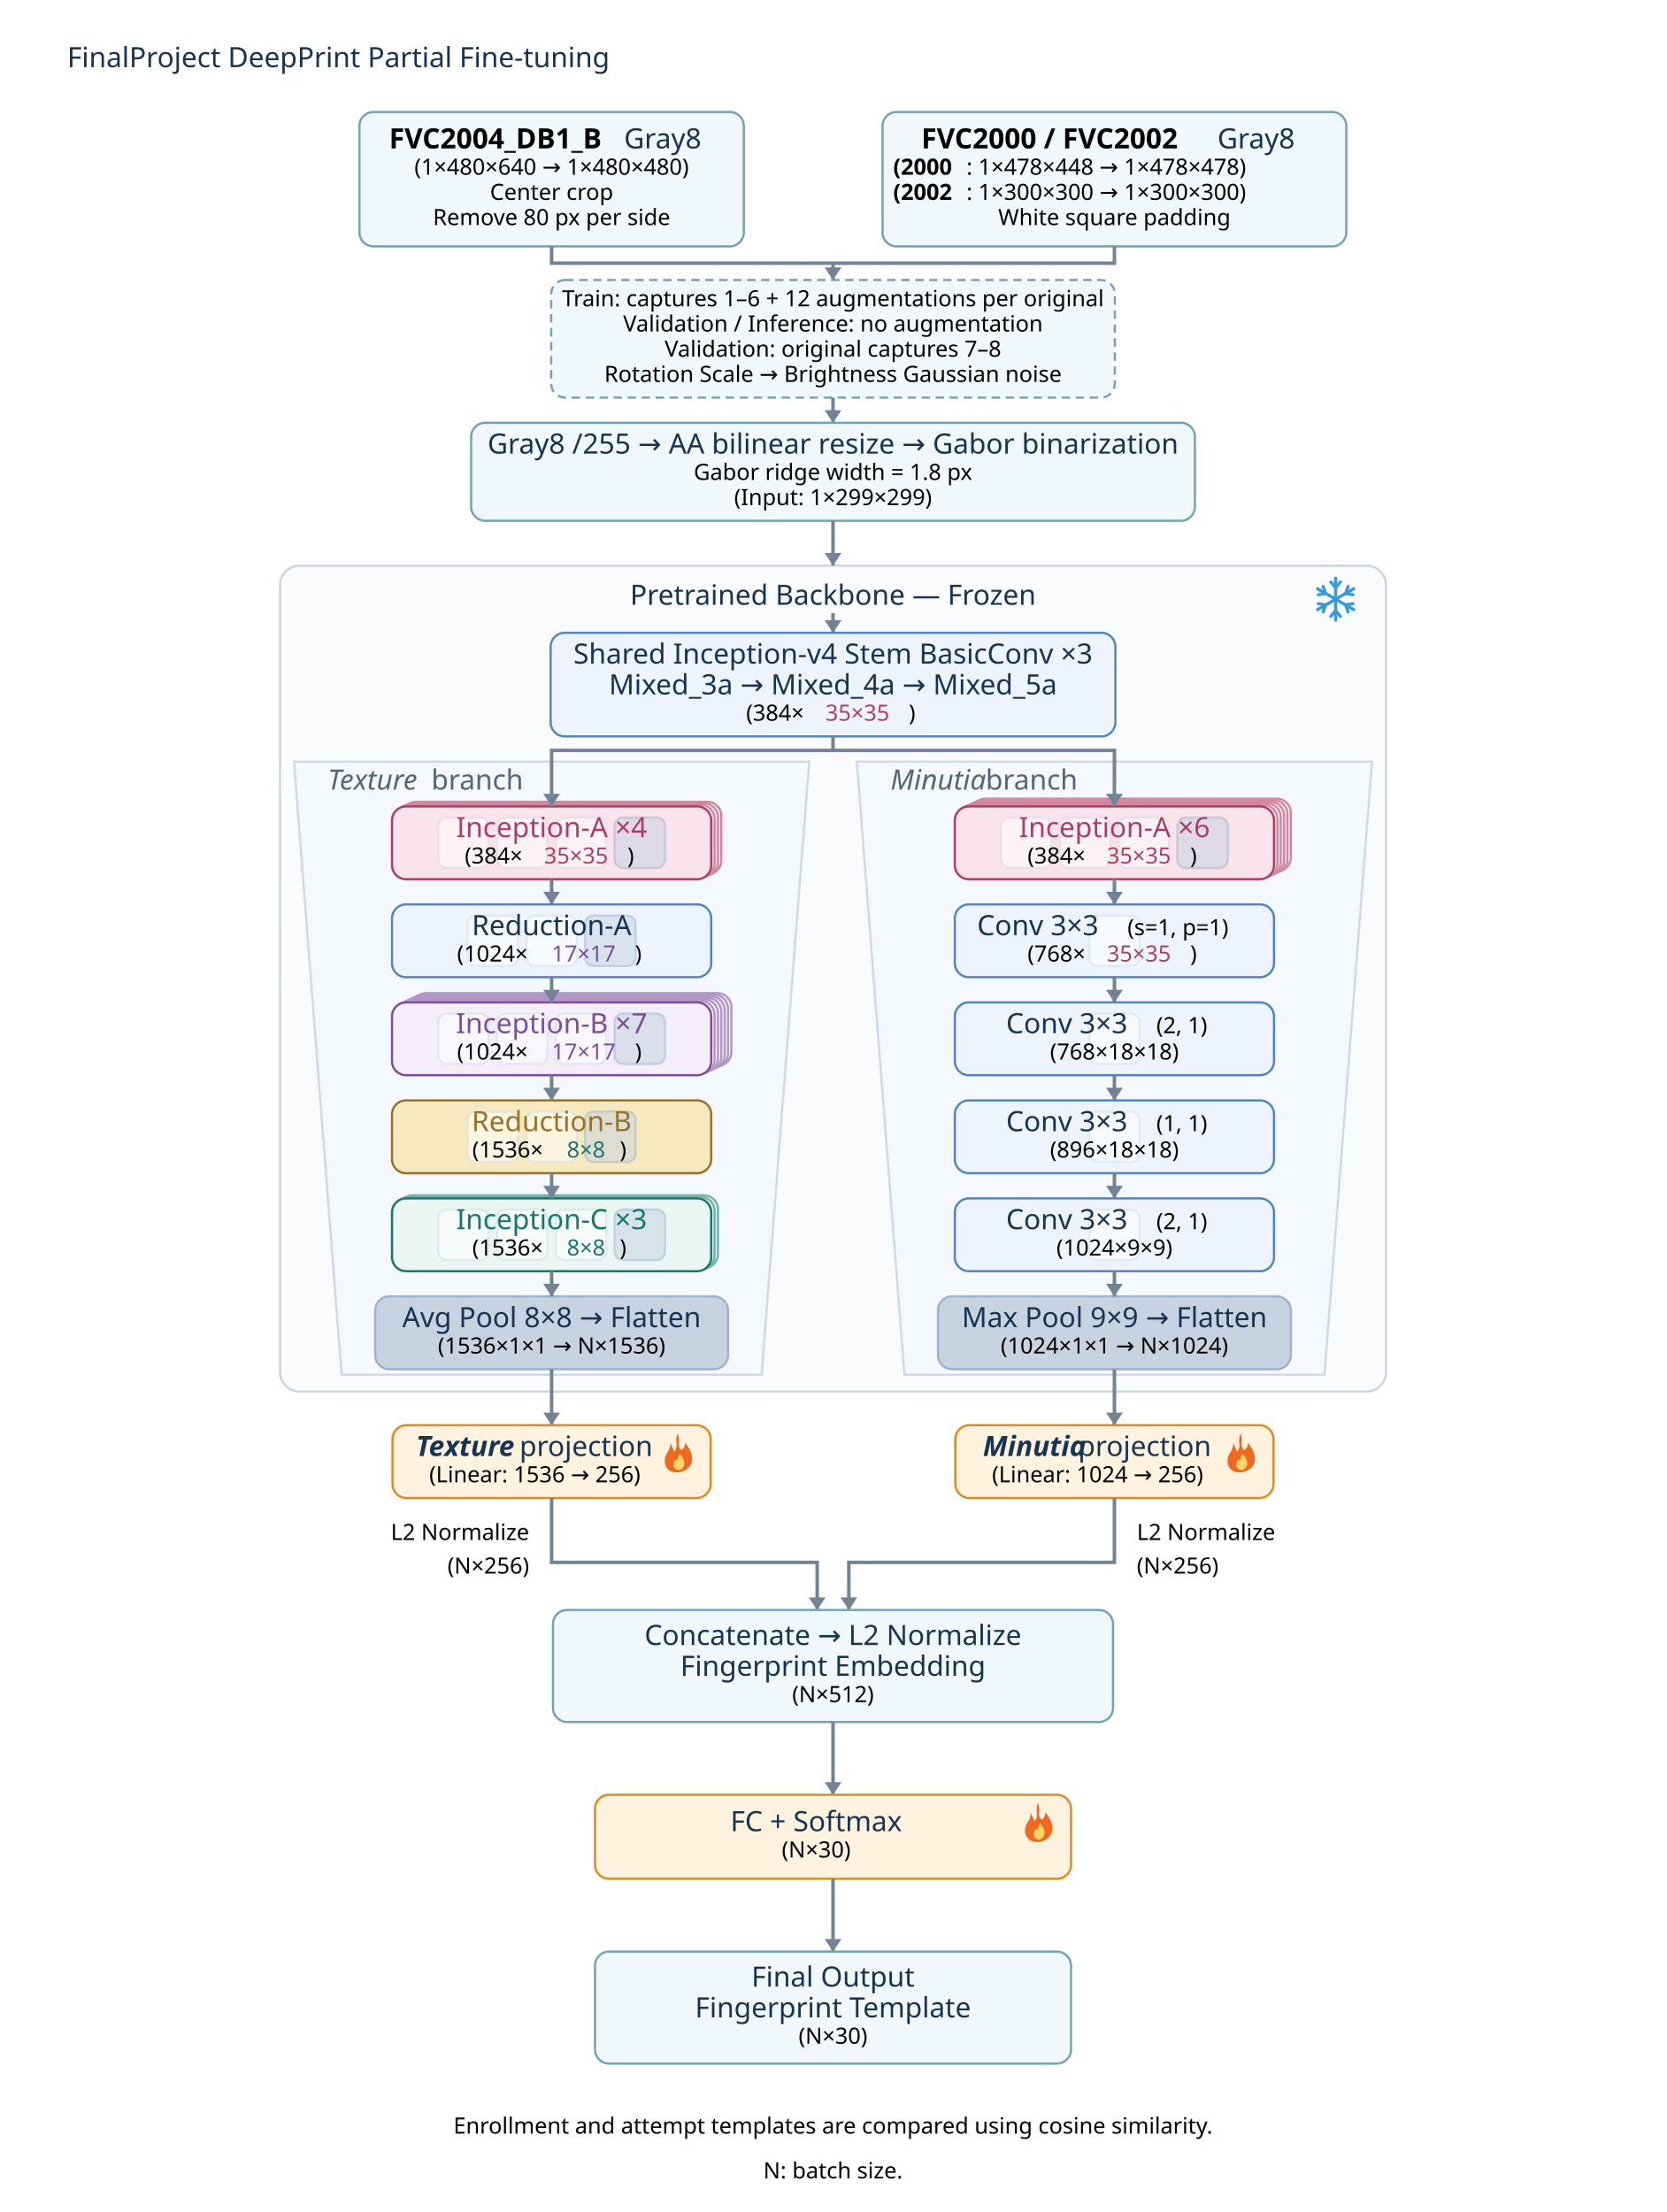
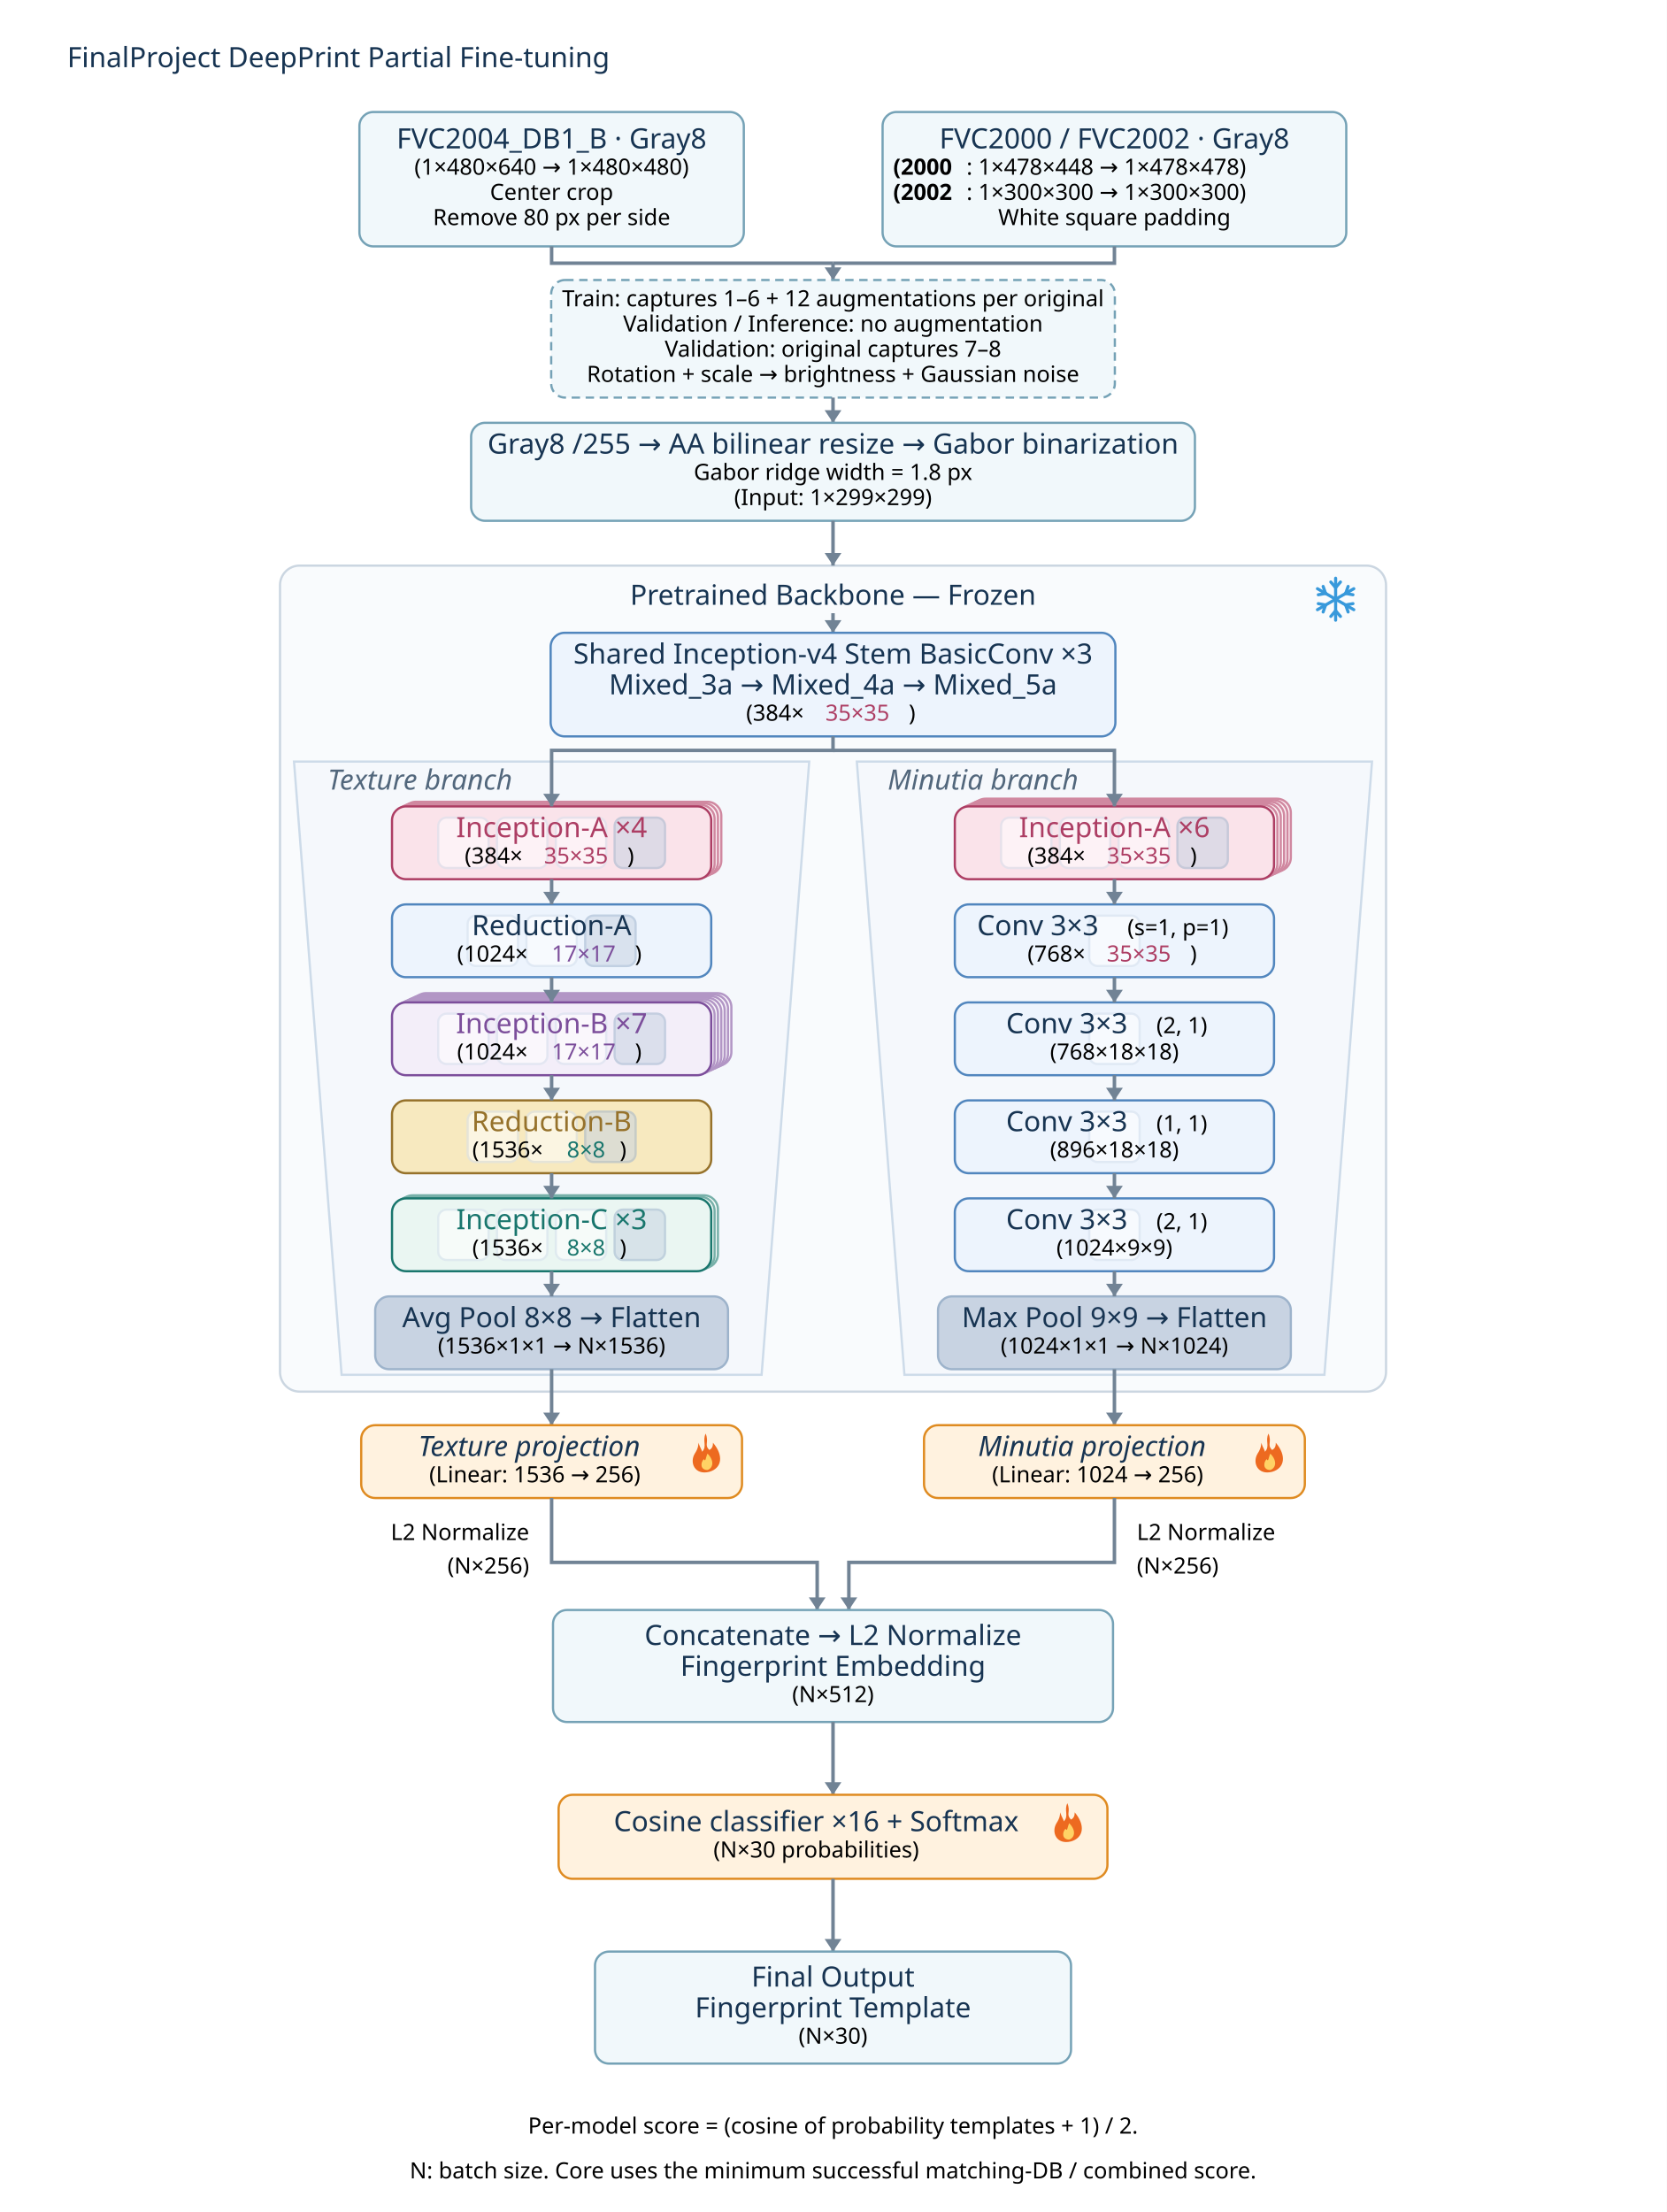
<svg xmlns="http://www.w3.org/2000/svg" width="595.276pt" height="790pt" viewBox="0 0 595.276 790">
  <rect width="100%" height="100%" fill="white" />
  <text x="24" y="24.0" font-family="AppleGothic" font-size="10" fill="#173452" text-anchor="start">FinalProject DeepPrint Partial Fine-tuning</text>
  <rect x="128.36" y="40.0" width="137.28" height="48.0" rx="5" fill="#f1f8fb" stroke="#75a2b6" stroke-width="0.8" />
-   <text x="138.955" y="53.0" font-family="AppleGothic" font-size="10" font-weight="bold" fill="#000000" text-anchor="start">FVC2004_DB1_B</text>
-   <text x="222.865" y="53.0" font-family="AppleGothic" font-size="10" fill="#173452" text-anchor="start"> Gray8</text>
+   <text x="197" y="53.0" font-family="AppleGothic" font-size="10" fill="#173452" text-anchor="middle">FVC2004_DB1_B · Gray8</text>
  <text x="197" y="62.4" font-family="AppleGothic" font-size="8" fill="#000000" text-anchor="middle">(1×480×640 → 1×480×480)</text>
  <text x="197" y="71.4" font-family="AppleGothic" font-size="8" fill="#000000" text-anchor="middle">Center crop</text>
  <text x="197" y="80.4" font-family="AppleGothic" font-size="8" fill="#000000" text-anchor="middle">Remove 80 px per side</text>
  <rect x="315.2" y="40.0" width="165.6" height="48.0" rx="5" fill="#f1f8fb" stroke="#75a2b6" stroke-width="0.8" />
-   <text x="329.03" y="53.0" font-family="AppleGothic" font-size="10" font-weight="bold" fill="#000000" text-anchor="start">FVC2000 / FVC2002</text>
-   <text x="434.79" y="53.0" font-family="AppleGothic" font-size="10" fill="#173452" text-anchor="start"> Gray8</text>
+   <text x="398" y="53.0" font-family="AppleGothic" font-size="10" fill="#173452" text-anchor="middle">FVC2000 / FVC2002 · Gray8</text>
  <text x="319.0" y="62.4" font-family="AppleGothic" font-size="8" font-weight="bold" fill="#000000" text-anchor="start">(2000</text>
  <text x="345.16" y="62.4" font-family="AppleGothic" font-size="8" fill="#000000" text-anchor="start">: 1×478×448 → 1×478×478)</text>
  <text x="319.0" y="71.4" font-family="AppleGothic" font-size="8" font-weight="bold" fill="#000000" text-anchor="start">(2002</text>
  <text x="345.16" y="71.4" font-family="AppleGothic" font-size="8" fill="#000000" text-anchor="start">: 1×300×300 → 1×300×300)</text>
  <text x="398" y="80.4" font-family="AppleGothic" font-size="8" fill="#000000" text-anchor="middle">White square padding</text>
  <polyline points="197,88.0 197,94.0 297.5,94.0" fill="none" stroke="#718395" stroke-width="1.25" />
  <polyline points="398,88.0 398,94.0 297.5,94.0" fill="none" stroke="#718395" stroke-width="1.25" />
  <polyline points="297.5,94.0 297.5,100.0" fill="none" stroke="#718395" stroke-width="1.25" />
  <polygon class="arrow-head" points="297.5,100.0 294.5,95.5 300.5,95.5" fill="#718395" />
  <rect x="196.848" y="100.0" width="201.304" height="42.0" rx="5" fill="#f1f8fb" stroke="#75a2b6" stroke-width="0.8" stroke-dasharray="3 2" />
  <text x="297.5" y="109.4" font-family="AppleGothic" font-size="8" fill="#000000" text-anchor="middle">Train: captures 1–6 + 12 augmentations per original</text>
  <text x="297.5" y="118.4" font-family="AppleGothic" font-size="8" fill="#000000" text-anchor="middle">Validation / Inference: no augmentation</text>
  <text x="297.5" y="127.4" font-family="AppleGothic" font-size="8" fill="#000000" text-anchor="middle">Validation: original captures 7–8</text>
-   <text x="297.5" y="136.4" font-family="AppleGothic" font-size="8" fill="#000000" text-anchor="middle">Rotation Scale → Brightness Gaussian noise</text>
+   <text x="297.5" y="136.4" font-family="AppleGothic" font-size="8" fill="#000000" text-anchor="middle">Rotation + scale → brightness + Gaussian noise</text>
  <polyline points="297.5,142.0 297.5,151.0" fill="none" stroke="#718395" stroke-width="1.25" />
  <polygon class="arrow-head" points="297.5,151.0 294.5,146.5 300.5,146.5" fill="#718395" />
  <rect x="168.255" y="151.0" width="258.49" height="35.0" rx="5" fill="#f1f8fb" stroke="#75a2b6" stroke-width="0.8" />
  <text x="297.5" y="162.0" font-family="AppleGothic" font-size="10" fill="#173452" text-anchor="middle">Gray8 /255 → AA bilinear resize → Gabor binarization</text>
  <text x="297.5" y="171.4" font-family="AppleGothic" font-size="8" fill="#000000" text-anchor="middle">Gabor ridge width = 1.8 px</text>
  <text x="297.5" y="180.4" font-family="AppleGothic" font-size="8" fill="#000000" text-anchor="middle">(Input: 1×299×299)</text>
  <rect x="100" y="202.0" width="395" height="295.0" rx="7" fill="#f9fbfd" stroke="#cbd6e1" stroke-width="0.8" />
  <text x="297.5" y="216.0" font-family="AppleGothic" font-size="10" fill="#173452" text-anchor="middle">Pretrained Backbone — Frozen</text>
  <g id="frozen-backbone-icon" fill="none" stroke="#3899db" stroke-width="1.1" stroke-linecap="round">
    <line x1="477" y1="214.0" x2="483.495" y2="217.75" />
    <line x1="480.572" y1="216.062" x2="483.189" y2="215.581" />
    <line x1="480.572" y1="216.062" x2="481.464" y2="218.569" />
    <line x1="477" y1="214.0" x2="477.0" y2="221.5" />
    <line x1="477.0" y1="218.125" x2="478.725" y2="220.15" />
    <line x1="477.0" y1="218.125" x2="475.275" y2="220.15" />
    <line x1="477" y1="214.0" x2="470.505" y2="217.75" />
    <line x1="473.428" y1="216.062" x2="472.536" y2="218.569" />
    <line x1="473.428" y1="216.062" x2="470.811" y2="215.581" />
    <line x1="477" y1="214.0" x2="470.505" y2="210.25" />
    <line x1="473.428" y1="211.938" x2="470.811" y2="212.419" />
    <line x1="473.428" y1="211.938" x2="472.536" y2="209.431" />
    <line x1="477" y1="214.0" x2="477.0" y2="206.5" />
    <line x1="477.0" y1="209.875" x2="475.275" y2="207.85" />
    <line x1="477.0" y1="209.875" x2="478.725" y2="207.85" />
    <line x1="477" y1="214.0" x2="483.495" y2="210.25" />
    <line x1="480.572" y1="211.938" x2="481.464" y2="209.431" />
    <line x1="480.572" y1="211.938" x2="483.189" y2="212.419" />
  </g>
  <polyline points="297.5,186.0 297.5,202.0" fill="none" stroke="#718395" stroke-width="1.25" />
  <polygon class="arrow-head" points="297.5,202.0 294.5,197.5 300.5,197.5" fill="#718395" />
  <polyline points="297.5,219.0 297.5,226.0" fill="none" stroke="#718395" stroke-width="1.25" />
  <polygon class="arrow-head" points="297.5,226.0 294.5,221.5 300.5,221.5" fill="#718395" />
  <rect x="196.655" y="226.0" width="201.69" height="37.0" rx="5" fill="#edf4fd" stroke="#5186be" stroke-width="0.8" />
  <text x="297.5" y="237.0" font-family="AppleGothic" font-size="10" fill="#173452" text-anchor="middle">Shared Inception-v4 Stem  BasicConv ×3</text>
  <text x="297.5" y="248.0" font-family="AppleGothic" font-size="10" fill="#173452" text-anchor="middle">Mixed_3a → Mixed_4a → Mixed_5a</text>
  <text x="266.46" y="257.4" font-family="AppleGothic" font-size="8" fill="#000000" text-anchor="start">(384×</text>
  <text x="294.78" y="257.4" font-family="AppleGothic" font-size="8" fill="#ad3e64" text-anchor="start">35×35</text>
  <text x="324.54" y="257.4" font-family="AppleGothic" font-size="8" fill="#000000" text-anchor="start">)</text>
  <polygon id="texture-encoder-branch" points="105.0,272.0 289.0,272.0 272.0,491.0 122.0,491.0" fill="#f5f8fc" stroke="#cddbe9" stroke-width="0.8" />
  <polygon id="minutia-encoder-branch" points="306.0,272.0 490.0,272.0 473.0,491.0 323.0,491.0" fill="#f5f8fc" stroke="#cddbe9" stroke-width="0.8" />
-   <text x="117" y="282.0" font-family="AppleGothic" font-size="10" font-style="italic" fill="#52677c" text-anchor="start">Texture</text>
-   <text x="154.02" y="282.0" font-family="AppleGothic" font-size="10" fill="#52677c" text-anchor="start"> branch</text>
-   <text x="318" y="282.0" font-family="AppleGothic" font-size="10" font-style="italic" fill="#52677c" text-anchor="start">Minutia</text>
-   <text x="352.0" y="282.0" font-family="AppleGothic" font-size="10" fill="#52677c" text-anchor="start"> branch</text>
+   <text x="117" y="282.0" font-family="AppleGothic" font-size="10" fill="#52677c" text-anchor="start" font-style="italic">Texture branch</text>
+   <text x="317" y="282.0" font-family="AppleGothic" font-size="10" fill="#52677c" text-anchor="start" font-style="italic">Minutia branch</text>
  <g data-module="Inception-A" data-repeats="4" data-symbol="parallel-cells" data-cells="4">
    <rect x="143.6" y="286.35" width="114" height="26.0" rx="5" fill="#fdf2f6" stroke="#d088a0" stroke-width="0.8" />
    <rect x="142.4" y="286.9" width="114" height="26.0" rx="5" fill="#fdf2f6" stroke="#d088a0" stroke-width="0.8" />
    <rect x="141.2" y="287.45" width="114" height="26.0" rx="5" fill="#fdf2f6" stroke="#d088a0" stroke-width="0.8" />
    <rect x="140.0" y="288.0" width="114" height="26.0" rx="5" fill="#fae3ea" stroke="#ad3e64" stroke-width="0.8" />
    <rect x="156.5" y="292.0" width="18" height="18.0" rx="3" fill="#fdf2f6" stroke="#e6e1eb" stroke-width="0.8" />
    <rect x="177.5" y="292.0" width="18" height="18.0" rx="3" fill="#fdf2f6" stroke="#e6e1eb" stroke-width="0.8" />
    <rect x="198.5" y="292.0" width="18" height="18.0" rx="3" fill="#fdf2f6" stroke="#e6e1eb" stroke-width="0.8" />
    <rect x="219.5" y="292.0" width="18" height="18.0" rx="3" fill="#dedae6" stroke="#c7c9d9" stroke-width="0.8" />
    <text x="197" y="299.0" font-family="AppleGothic" font-size="10" fill="#ad3e64" text-anchor="middle">Inception-A ×4</text>
    <text x="165.96" y="308.4" font-family="AppleGothic" font-size="8" fill="#000000" text-anchor="start">(384×</text>
    <text x="194.28" y="308.4" font-family="AppleGothic" font-size="8" fill="#ad3e64" text-anchor="start">35×35</text>
    <text x="224.04" y="308.4" font-family="AppleGothic" font-size="8" fill="#000000" text-anchor="start">)</text>
  </g>
  <g data-module="Reduction-A" data-repeats="1" data-symbol="parallel-cells" data-cells="3">
    <rect x="140.0" y="323.0" width="114" height="26.0" rx="5" fill="#edf4fd" stroke="#5186be" stroke-width="0.8" />
    <rect x="167.0" y="327.0" width="18" height="18.0" rx="3" fill="#f7fafe" stroke="#e0e9f4" stroke-width="0.8" />
    <rect x="188.0" y="327.0" width="18" height="18.0" rx="3" fill="#f7fafe" stroke="#e0e9f4" stroke-width="0.8" />
    <rect x="209.0" y="327.0" width="18" height="18.0" rx="3" fill="#d9e2ee" stroke="#c1d0e2" stroke-width="0.8" />
    <text x="197" y="334.0" font-family="AppleGothic" font-size="10" fill="#173452" text-anchor="middle">Reduction-A</text>
    <text x="163.24" y="343.4" font-family="AppleGothic" font-size="8" fill="#000000" text-anchor="start">(1024×</text>
    <text x="197.0" y="343.4" font-family="AppleGothic" font-size="8" fill="#7c4e9b" text-anchor="start">17×17</text>
    <text x="226.76" y="343.4" font-family="AppleGothic" font-size="8" fill="#000000" text-anchor="start">)</text>
  </g>
  <g data-module="Inception-B" data-repeats="7" data-symbol="parallel-cells" data-cells="4">
    <rect x="147.2" y="354.7" width="114" height="26.0" rx="5" fill="#faf7fc" stroke="#b296c5" stroke-width="0.8" />
    <rect x="146.0" y="355.25" width="114" height="26.0" rx="5" fill="#faf7fc" stroke="#b296c5" stroke-width="0.8" />
    <rect x="144.8" y="355.8" width="114" height="26.0" rx="5" fill="#faf7fc" stroke="#b296c5" stroke-width="0.8" />
    <rect x="143.6" y="356.35" width="114" height="26.0" rx="5" fill="#faf7fc" stroke="#b296c5" stroke-width="0.8" />
    <rect x="142.4" y="356.9" width="114" height="26.0" rx="5" fill="#faf7fc" stroke="#b296c5" stroke-width="0.8" />
    <rect x="141.2" y="357.45" width="114" height="26.0" rx="5" fill="#faf7fc" stroke="#b296c5" stroke-width="0.8" />
    <rect x="140.0" y="358.0" width="114" height="26.0" rx="5" fill="#f3eef9" stroke="#7c4e9b" stroke-width="0.8" />
    <rect x="156.5" y="362.0" width="18" height="18.0" rx="3" fill="#faf7fc" stroke="#e3e6f2" stroke-width="0.8" />
    <rect x="177.5" y="362.0" width="18" height="18.0" rx="3" fill="#faf7fc" stroke="#e3e6f2" stroke-width="0.8" />
    <rect x="198.5" y="362.0" width="18" height="18.0" rx="3" fill="#faf7fc" stroke="#e3e6f2" stroke-width="0.8" />
    <rect x="219.5" y="362.0" width="18" height="18.0" rx="3" fill="#dbdfec" stroke="#c4cee0" stroke-width="0.8" />
    <text x="197" y="369.0" font-family="AppleGothic" font-size="10" fill="#7c4e9b" text-anchor="middle">Inception-B ×7</text>
    <text x="163.24" y="378.4" font-family="AppleGothic" font-size="8" fill="#000000" text-anchor="start">(1024×</text>
    <text x="197.0" y="378.4" font-family="AppleGothic" font-size="8" fill="#7c4e9b" text-anchor="start">17×17</text>
    <text x="226.76" y="378.4" font-family="AppleGothic" font-size="8" fill="#000000" text-anchor="start">)</text>
  </g>
  <g data-module="Reduction-B" data-repeats="1" data-symbol="parallel-cells" data-cells="3">
    <rect x="140.0" y="393.0" width="114" height="26.0" rx="5" fill="#f7e9bf" stroke="#96722b" stroke-width="0.8" />
    <rect x="167.0" y="397.0" width="18" height="18.0" rx="3" fill="#fbf5e2" stroke="#e5e4d8" stroke-width="0.8" />
    <rect x="188.0" y="397.0" width="18" height="18.0" rx="3" fill="#fbf5e2" stroke="#e5e4d8" stroke-width="0.8" />
    <rect x="209.0" y="397.0" width="18" height="18.0" rx="3" fill="#ddddd2" stroke="#c6cbc6" stroke-width="0.8" />
    <text x="197" y="404.0" font-family="AppleGothic" font-size="10" fill="#96722b" text-anchor="middle">Reduction-B</text>
    <text x="168.68" y="413.4" font-family="AppleGothic" font-size="8" fill="#000000" text-anchor="start">(1536×</text>
    <text x="202.44" y="413.4" font-family="AppleGothic" font-size="8" fill="#19766d" text-anchor="start">8×8</text>
    <text x="221.32" y="413.4" font-family="AppleGothic" font-size="8" fill="#000000" text-anchor="start">)</text>
  </g>
  <g data-module="Inception-C" data-repeats="3" data-symbol="parallel-cells" data-cells="4">
    <rect x="142.4" y="426.9" width="114" height="26.0" rx="5" fill="#f6fbf9" stroke="#77b0a9" stroke-width="0.8" />
    <rect x="141.2" y="427.45" width="114" height="26.0" rx="5" fill="#f6fbf9" stroke="#77b0a9" stroke-width="0.8" />
    <rect x="140.0" y="428.0" width="114" height="26.0" rx="5" fill="#eaf6f2" stroke="#19766d" stroke-width="0.8" />
    <rect x="156.5" y="432.0" width="18" height="18.0" rx="3" fill="#f6fbf9" stroke="#dfeaef" stroke-width="0.8" />
    <rect x="177.5" y="432.0" width="18" height="18.0" rx="3" fill="#f6fbf9" stroke="#dfeaef" stroke-width="0.8" />
    <rect x="198.5" y="432.0" width="18" height="18.0" rx="3" fill="#f6fbf9" stroke="#dfeaef" stroke-width="0.8" />
    <rect x="219.5" y="432.0" width="18" height="18.0" rx="3" fill="#d7e3e9" stroke="#c0d1dd" stroke-width="0.8" />
    <text x="197" y="439.0" font-family="AppleGothic" font-size="10" fill="#19766d" text-anchor="middle">Inception-C ×3</text>
    <text x="168.68" y="448.4" font-family="AppleGothic" font-size="8" fill="#000000" text-anchor="start">(1536×</text>
    <text x="202.44" y="448.4" font-family="AppleGothic" font-size="8" fill="#19766d" text-anchor="start">8×8</text>
    <text x="221.32" y="448.4" font-family="AppleGothic" font-size="8" fill="#000000" text-anchor="start">)</text>
  </g>
  <rect x="134.0" y="463.0" width="126" height="26.0" rx="5" fill="#c8d3e2" stroke="#9db3cb" stroke-width="0.8" />
  <text x="197" y="474.0" font-family="AppleGothic" font-size="10" fill="#173452" text-anchor="middle">Avg Pool 8×8 → Flatten</text>
  <text x="197" y="483.4" font-family="AppleGothic" font-size="8" fill="#000000" text-anchor="middle">(1536×1×1 → N×1536)</text>
  <polyline points="197,314.0 197,323.0" fill="none" stroke="#718395" stroke-width="1.25" />
  <polygon class="arrow-head" points="197,323.0 194.0,318.5 200.0,318.5" fill="#718395" />
  <polyline points="197,349.0 197,358.0" fill="none" stroke="#718395" stroke-width="1.25" />
  <polygon class="arrow-head" points="197,358.0 194.0,353.5 200.0,353.5" fill="#718395" />
  <polyline points="197,384.0 197,393.0" fill="none" stroke="#718395" stroke-width="1.25" />
  <polygon class="arrow-head" points="197,393.0 194.0,388.5 200.0,388.5" fill="#718395" />
  <polyline points="197,419.0 197,428.0" fill="none" stroke="#718395" stroke-width="1.25" />
  <polygon class="arrow-head" points="197,428.0 194.0,423.5 200.0,423.5" fill="#718395" />
  <polyline points="197,454.0 197,463.0" fill="none" stroke="#718395" stroke-width="1.25" />
  <polygon class="arrow-head" points="197,463.0 194.0,458.5 200.0,458.5" fill="#718395" />
  <g data-module="Inception-A" data-repeats="6" data-symbol="parallel-cells" data-cells="4">
    <rect x="347.0" y="285.25" width="114" height="26.0" rx="5" fill="#fdf2f6" stroke="#d088a0" stroke-width="0.8" />
    <rect x="345.8" y="285.8" width="114" height="26.0" rx="5" fill="#fdf2f6" stroke="#d088a0" stroke-width="0.8" />
    <rect x="344.6" y="286.35" width="114" height="26.0" rx="5" fill="#fdf2f6" stroke="#d088a0" stroke-width="0.8" />
    <rect x="343.4" y="286.9" width="114" height="26.0" rx="5" fill="#fdf2f6" stroke="#d088a0" stroke-width="0.8" />
    <rect x="342.2" y="287.45" width="114" height="26.0" rx="5" fill="#fdf2f6" stroke="#d088a0" stroke-width="0.8" />
    <rect x="341.0" y="288.0" width="114" height="26.0" rx="5" fill="#fae3ea" stroke="#ad3e64" stroke-width="0.8" />
    <rect x="357.5" y="292.0" width="18" height="18.0" rx="3" fill="#fdf2f6" stroke="#e6e1eb" stroke-width="0.8" />
    <rect x="378.5" y="292.0" width="18" height="18.0" rx="3" fill="#fdf2f6" stroke="#e6e1eb" stroke-width="0.8" />
    <rect x="399.5" y="292.0" width="18" height="18.0" rx="3" fill="#fdf2f6" stroke="#e6e1eb" stroke-width="0.8" />
    <rect x="420.5" y="292.0" width="18" height="18.0" rx="3" fill="#dedae6" stroke="#c7c9d9" stroke-width="0.8" />
    <text x="398" y="299.0" font-family="AppleGothic" font-size="10" fill="#ad3e64" text-anchor="middle">Inception-A ×6</text>
    <text x="366.96" y="308.4" font-family="AppleGothic" font-size="8" fill="#000000" text-anchor="start">(384×</text>
    <text x="395.28" y="308.4" font-family="AppleGothic" font-size="8" fill="#ad3e64" text-anchor="start">35×35</text>
    <text x="425.04" y="308.4" font-family="AppleGothic" font-size="8" fill="#000000" text-anchor="start">)</text>
  </g>
  <g data-single-conv="true" data-cells="1">
    <rect x="341.0" y="323.0" width="114" height="26.0" rx="5" fill="#edf4fd" stroke="#5186be" stroke-width="0.8" />
    <rect x="389.0" y="327.0" width="18" height="18.0" rx="3" fill="#f7fafe" stroke="#e0e9f4" stroke-width="0.8" />
  </g>
  <text x="348.959" y="334.0" font-family="AppleGothic" font-size="10" fill="#173452" text-anchor="start">Conv 3×3 </text>
  <text x="402.649" y="334.0" font-family="AppleGothic" font-size="8" fill="#000000" text-anchor="start">(s=1, p=1)</text>
  <text x="366.96" y="343.4" font-family="AppleGothic" font-size="8" fill="#000000" text-anchor="start">(768×</text>
  <text x="395.28" y="343.4" font-family="AppleGothic" font-size="8" fill="#ad3e64" text-anchor="start">35×35</text>
  <text x="425.04" y="343.4" font-family="AppleGothic" font-size="8" fill="#000000" text-anchor="start">)</text>
  <g data-single-conv="true" data-cells="1">
    <rect x="341.0" y="358.0" width="114" height="26.0" rx="5" fill="#edf4fd" stroke="#5186be" stroke-width="0.8" />
    <rect x="389.0" y="362.0" width="18" height="18.0" rx="3" fill="#f7fafe" stroke="#e0e9f4" stroke-width="0.8" />
  </g>
  <text x="359.303" y="369.0" font-family="AppleGothic" font-size="10" fill="#173452" text-anchor="start">Conv 3×3 </text>
  <text x="412.993" y="369.0" font-family="AppleGothic" font-size="8" fill="#000000" text-anchor="start">(2, 1)</text>
  <text x="398" y="378.4" font-family="AppleGothic" font-size="8" fill="#000000" text-anchor="middle">(768×18×18)</text>
  <g data-single-conv="true" data-cells="1">
    <rect x="341.0" y="393.0" width="114" height="26.0" rx="5" fill="#edf4fd" stroke="#5186be" stroke-width="0.8" />
    <rect x="389.0" y="397.0" width="18" height="18.0" rx="3" fill="#f7fafe" stroke="#e0e9f4" stroke-width="0.8" />
  </g>
  <text x="359.303" y="404.0" font-family="AppleGothic" font-size="10" fill="#173452" text-anchor="start">Conv 3×3 </text>
  <text x="412.993" y="404.0" font-family="AppleGothic" font-size="8" fill="#000000" text-anchor="start">(1, 1)</text>
  <text x="398" y="413.4" font-family="AppleGothic" font-size="8" fill="#000000" text-anchor="middle">(896×18×18)</text>
  <g data-single-conv="true" data-cells="1">
    <rect x="341.0" y="428.0" width="114" height="26.0" rx="5" fill="#edf4fd" stroke="#5186be" stroke-width="0.8" />
    <rect x="389.0" y="432.0" width="18" height="18.0" rx="3" fill="#f7fafe" stroke="#e0e9f4" stroke-width="0.8" />
  </g>
  <text x="359.303" y="439.0" font-family="AppleGothic" font-size="10" fill="#173452" text-anchor="start">Conv 3×3 </text>
  <text x="412.993" y="439.0" font-family="AppleGothic" font-size="8" fill="#000000" text-anchor="start">(2, 1)</text>
  <text x="398" y="448.4" font-family="AppleGothic" font-size="8" fill="#000000" text-anchor="middle">(1024×9×9)</text>
  <rect x="335.0" y="463.0" width="126" height="26.0" rx="5" fill="#c8d3e2" stroke="#9db3cb" stroke-width="0.8" />
  <text x="398" y="474.0" font-family="AppleGothic" font-size="10" fill="#173452" text-anchor="middle">Max Pool 9×9 → Flatten</text>
  <text x="398" y="483.4" font-family="AppleGothic" font-size="8" fill="#000000" text-anchor="middle">(1024×1×1 → N×1024)</text>
  <polyline points="398,314.0 398,323.0" fill="none" stroke="#718395" stroke-width="1.25" />
  <polygon class="arrow-head" points="398,323.0 395.0,318.5 401.0,318.5" fill="#718395" />
  <polyline points="398,349.0 398,358.0" fill="none" stroke="#718395" stroke-width="1.25" />
  <polygon class="arrow-head" points="398,358.0 395.0,353.5 401.0,353.5" fill="#718395" />
  <polyline points="398,384.0 398,393.0" fill="none" stroke="#718395" stroke-width="1.25" />
  <polygon class="arrow-head" points="398,393.0 395.0,388.5 401.0,388.5" fill="#718395" />
  <polyline points="398,419.0 398,428.0" fill="none" stroke="#718395" stroke-width="1.25" />
  <polygon class="arrow-head" points="398,428.0 395.0,423.5 401.0,423.5" fill="#718395" />
  <polyline points="398,454.0 398,463.0" fill="none" stroke="#718395" stroke-width="1.25" />
  <polygon class="arrow-head" points="398,463.0 395.0,458.5 401.0,458.5" fill="#718395" />
  <polyline points="297.5,263.0 297.5,268.0 197,268.0 197,288.0" fill="none" stroke="#718395" stroke-width="1.25" />
  <polygon class="arrow-head" points="197,288.0 194.0,283.5 200.0,283.5" fill="#718395" />
  <polyline points="297.5,268.0 398,268.0 398,288.0" fill="none" stroke="#718395" stroke-width="1.25" />
  <polygon class="arrow-head" points="398,288.0 395.0,283.5 401.0,283.5" fill="#718395" />
  <polyline points="197,489.0 197,509.0" fill="none" stroke="#718395" stroke-width="1.25" />
  <polygon class="arrow-head" points="197,509.0 194.0,504.5 200.0,504.5" fill="#718395" />
-   <rect x="140.176" y="509.0" width="113.648" height="26.0" rx="5" fill="#fff2df" stroke="#df8b21" stroke-width="0.8" />
-   <text x="148.51" y="520.0" font-family="AppleGothic" font-size="10" font-weight="bold" font-style="italic" fill="#173452" text-anchor="start">Texture</text>
-   <text x="185.53" y="520.0" font-family="AppleGothic" font-size="10" fill="#173452" text-anchor="start"> projection</text>
+   <rect x="129" y="509.0" width="136" height="26.0" rx="5" fill="#fff2df" stroke="#df8b21" stroke-width="0.8" />
+   <text x="189" y="520.0" font-family="AppleGothic" font-size="10" fill="#173452" text-anchor="middle" font-style="italic">Texture projection</text>
  <text x="191" y="529.4" font-family="AppleGothic" font-size="8" fill="#000000" text-anchor="middle">(Linear: 1536 → 256)</text>
-   <path d="M242.024,512.0 C243.324,515.25 241.374,515.9 243.324,517.85 C244.624,517.2 244.624,515.9 244.624,515.25 C248.524,519.8 247.874,524.35 243.324,525.65 C238.124,526.95 236.174,522.4 238.124,519.15 C239.424,517.2 239.424,515.9 239.424,515.25 C240.074,517.2 240.724,517.85 240.724,518.5 C242.674,516.55 240.724,514.6 242.024,512.0 Z" fill="#ed6a20" />
-   <path d="M242.674,519.15 C245.274,521.75 244.624,524.35 242.674,525.0 C240.074,525.0 240.074,522.4 241.374,521.1 C242.024,522.4 242.024,520.45 242.674,519.15 Z" fill="#ffd265" />
+   <g transform="translate(10,0)">
+     <path d="M242.024,512.0 C243.324,515.25 241.374,515.9 243.324,517.85 C244.624,517.2 244.624,515.9 244.624,515.25 C248.524,519.8 247.874,524.35 243.324,525.65 C238.124,526.95 236.174,522.4 238.124,519.15 C239.424,517.2 239.424,515.9 239.424,515.25 C240.074,517.2 240.724,517.85 240.724,518.5 C242.674,516.55 240.724,514.6 242.024,512.0 Z" fill="#ed6a20" />
+     <path d="M242.674,519.15 C245.274,521.75 244.624,524.35 242.674,525.0 C240.074,525.0 240.074,522.4 241.374,521.1 C242.024,522.4 242.024,520.45 242.674,519.15 Z" fill="#ffd265" />
+   </g>
  <polyline points="197,535.0 197,558.0 291.843,558.0 291.843,575.0" fill="none" stroke="#718395" stroke-width="1.25" />
  <polygon class="arrow-head" points="291.843,575.0 288.843,570.5 294.843,570.5" fill="#718395" />
  <text x="189" y="550.0" font-family="AppleGothic" font-size="8" fill="#000000" text-anchor="end">L2 Normalize</text>
  <text x="189" y="562.0" font-family="AppleGothic" font-size="8" fill="#000000" text-anchor="end">(N×256)</text>
  <polyline points="398,489.0 398,509.0" fill="none" stroke="#718395" stroke-width="1.25" />
  <polygon class="arrow-head" points="398,509.0 395.0,504.5 401.0,504.5" fill="#718395" />
-   <rect x="341.176" y="509.0" width="113.648" height="26.0" rx="5" fill="#fff2df" stroke="#df8b21" stroke-width="0.8" />
-   <text x="351.02" y="520.0" font-family="AppleGothic" font-size="10" font-weight="bold" font-style="italic" fill="#173452" text-anchor="start">Minutia</text>
-   <text x="385.02" y="520.0" font-family="AppleGothic" font-size="10" fill="#173452" text-anchor="start"> projection</text>
+   <rect x="330" y="509.0" width="136" height="26.0" rx="5" fill="#fff2df" stroke="#df8b21" stroke-width="0.8" />
+   <text x="390" y="520.0" font-family="AppleGothic" font-size="10" fill="#173452" text-anchor="middle" font-style="italic">Minutia projection</text>
  <text x="392" y="529.4" font-family="AppleGothic" font-size="8" fill="#000000" text-anchor="middle">(Linear: 1024 → 256)</text>
-   <path d="M443.024,512.0 C444.324,515.25 442.374,515.9 444.324,517.85 C445.624,517.2 445.624,515.9 445.624,515.25 C449.524,519.8 448.874,524.35 444.324,525.65 C439.124,526.95 437.174,522.4 439.124,519.15 C440.424,517.2 440.424,515.9 440.424,515.25 C441.074,517.2 441.724,517.85 441.724,518.5 C443.674,516.55 441.724,514.6 443.024,512.0 Z" fill="#ed6a20" />
-   <path d="M443.674,519.15 C446.274,521.75 445.624,524.35 443.674,525.0 C441.074,525.0 441.074,522.4 442.374,521.1 C443.024,522.4 443.024,520.45 443.674,519.15 Z" fill="#ffd265" />
+   <g transform="translate(10,0)">
+     <path d="M443.024,512.0 C444.324,515.25 442.374,515.9 444.324,517.85 C445.624,517.2 445.624,515.9 445.624,515.25 C449.524,519.8 448.874,524.35 444.324,525.65 C439.124,526.95 437.174,522.4 439.124,519.15 C440.424,517.2 440.424,515.9 440.424,515.25 C441.074,517.2 441.724,517.85 441.724,518.5 C443.674,516.55 441.724,514.6 443.024,512.0 Z" fill="#ed6a20" />
+     <path d="M443.674,519.15 C446.274,521.75 445.624,524.35 443.674,525.0 C441.074,525.0 441.074,522.4 442.374,521.1 C443.024,522.4 443.024,520.45 443.674,519.15 Z" fill="#ffd265" />
+   </g>
  <polyline points="398,535.0 398,558.0 303.157,558.0 303.157,575.0" fill="none" stroke="#718395" stroke-width="1.25" />
  <polygon class="arrow-head" points="303.157,575.0 300.157,570.5 306.157,570.5" fill="#718395" />
  <text x="406" y="550.0" font-family="AppleGothic" font-size="8" fill="#000000" text-anchor="start">L2 Normalize</text>
  <text x="406" y="562.0" font-family="AppleGothic" font-size="8" fill="#000000" text-anchor="start">(N×256)</text>
  <rect x="197.5" y="575.0" width="200" height="40.0" rx="5" fill="#f1f8fb" stroke="#75a2b6" stroke-width="0.8" />
  <text x="297.5" y="587.5" font-family="AppleGothic" font-size="10" fill="#173452" text-anchor="middle">Concatenate → L2 Normalize</text>
  <text x="297.5" y="598.5" font-family="AppleGothic" font-size="10" fill="#173452" text-anchor="middle">Fingerprint Embedding</text>
  <text x="297.5" y="607.9" font-family="AppleGothic" font-size="8" fill="#000000" text-anchor="middle">(N×512)</text>
  <polyline points="297.5,615.0 297.5,641.0" fill="none" stroke="#718395" stroke-width="1.25" />
  <polygon class="arrow-head" points="297.5,641.0 294.5,636.5 300.5,636.5" fill="#718395" />
-   <rect x="212.5" y="641.0" width="170" height="30.0" rx="5" fill="#fff2df" stroke="#df8b21" stroke-width="0.8" />
-   <text x="291.5" y="654.0" font-family="AppleGothic" font-size="10" fill="#173452" text-anchor="middle">FC + Softmax</text>
-   <text x="291.5" y="663.4" font-family="AppleGothic" font-size="8" fill="#000000" text-anchor="middle">(N×30)</text>
-   <path d="M370.7,644.0 C372.0,647.25 370.05,647.9 372.0,649.85 C373.3,649.2 373.3,647.9 373.3,647.25 C377.2,651.8 376.55,656.35 372.0,657.65 C366.8,658.95 364.85,654.4 366.8,651.15 C368.1,649.2 368.1,647.9 368.1,647.25 C368.75,649.2 369.4,649.85 369.4,650.5 C371.35,648.55 369.4,646.6 370.7,644.0 Z" fill="#ed6a20" />
-   <path d="M371.35,651.15 C373.95,653.75 373.3,656.35 371.35,657.0 C368.75,657.0 368.75,654.4 370.05,653.1 C370.7,654.4 370.7,652.45 371.35,651.15 Z" fill="#ffd265" />
+   <rect x="199.5" y="641.0" width="196" height="30.0" rx="5" fill="#fff2df" stroke="#df8b21" stroke-width="0.8" />
+   <text x="291.5" y="654.0" font-family="AppleGothic" font-size="10" fill="#173452" text-anchor="middle">Cosine classifier ×16 + Softmax</text>
+   <text x="291.5" y="663.4" font-family="AppleGothic" font-size="8" fill="#000000" text-anchor="middle">(N×30 probabilities)</text>
+   <g transform="translate(10.5,0)">
+     <path d="M370.7,644.0 C372.0,647.25 370.05,647.9 372.0,649.85 C373.3,649.2 373.3,647.9 373.3,647.25 C377.2,651.8 376.55,656.35 372.0,657.65 C366.8,658.95 364.85,654.4 366.8,651.15 C368.1,649.2 368.1,647.9 368.1,647.25 C368.75,649.2 369.4,649.85 369.4,650.5 C371.35,648.55 369.4,646.6 370.7,644.0 Z" fill="#ed6a20" />
+     <path d="M371.35,651.15 C373.95,653.75 373.3,656.35 371.35,657.0 C368.75,657.0 368.75,654.4 370.05,653.1 C370.7,654.4 370.7,652.45 371.35,651.15 Z" fill="#ffd265" />
+   </g>
  <polyline points="297.5,671.0 297.5,697.0" fill="none" stroke="#718395" stroke-width="1.25" />
  <polygon class="arrow-head" points="297.5,697.0 294.5,692.5 300.5,692.5" fill="#718395" />
  <rect x="212.5" y="697.0" width="170" height="40.0" rx="5" fill="#f1f8fb" stroke="#75a2b6" stroke-width="0.8" />
  <text x="297.5" y="709.5" font-family="AppleGothic" font-size="10" fill="#173452" text-anchor="middle">Final Output</text>
  <text x="297.5" y="720.5" font-family="AppleGothic" font-size="10" fill="#173452" text-anchor="middle">Fingerprint Template</text>
  <text x="297.5" y="729.9" font-family="AppleGothic" font-size="8" fill="#000000" text-anchor="middle">(N×30)</text>
-   <text x="297.5" y="762.0" font-family="AppleGothic" font-size="8" fill="#000000" text-anchor="middle">Enrollment and attempt templates are compared using cosine similarity.</text>
-   <text x="297.5" y="778.0" font-family="AppleGothic" font-size="8" fill="#000000" text-anchor="middle">N: batch size.</text>
+   <text x="297.5" y="762.0" font-family="AppleGothic" font-size="8" fill="#000000" text-anchor="middle">Per-model score = (cosine of probability templates + 1) / 2.</text>
+   <text x="297.5" y="778.0" font-family="AppleGothic" font-size="8" fill="#000000" text-anchor="middle">N: batch size. Core uses the minimum successful matching-DB / combined score.</text>
</svg>
